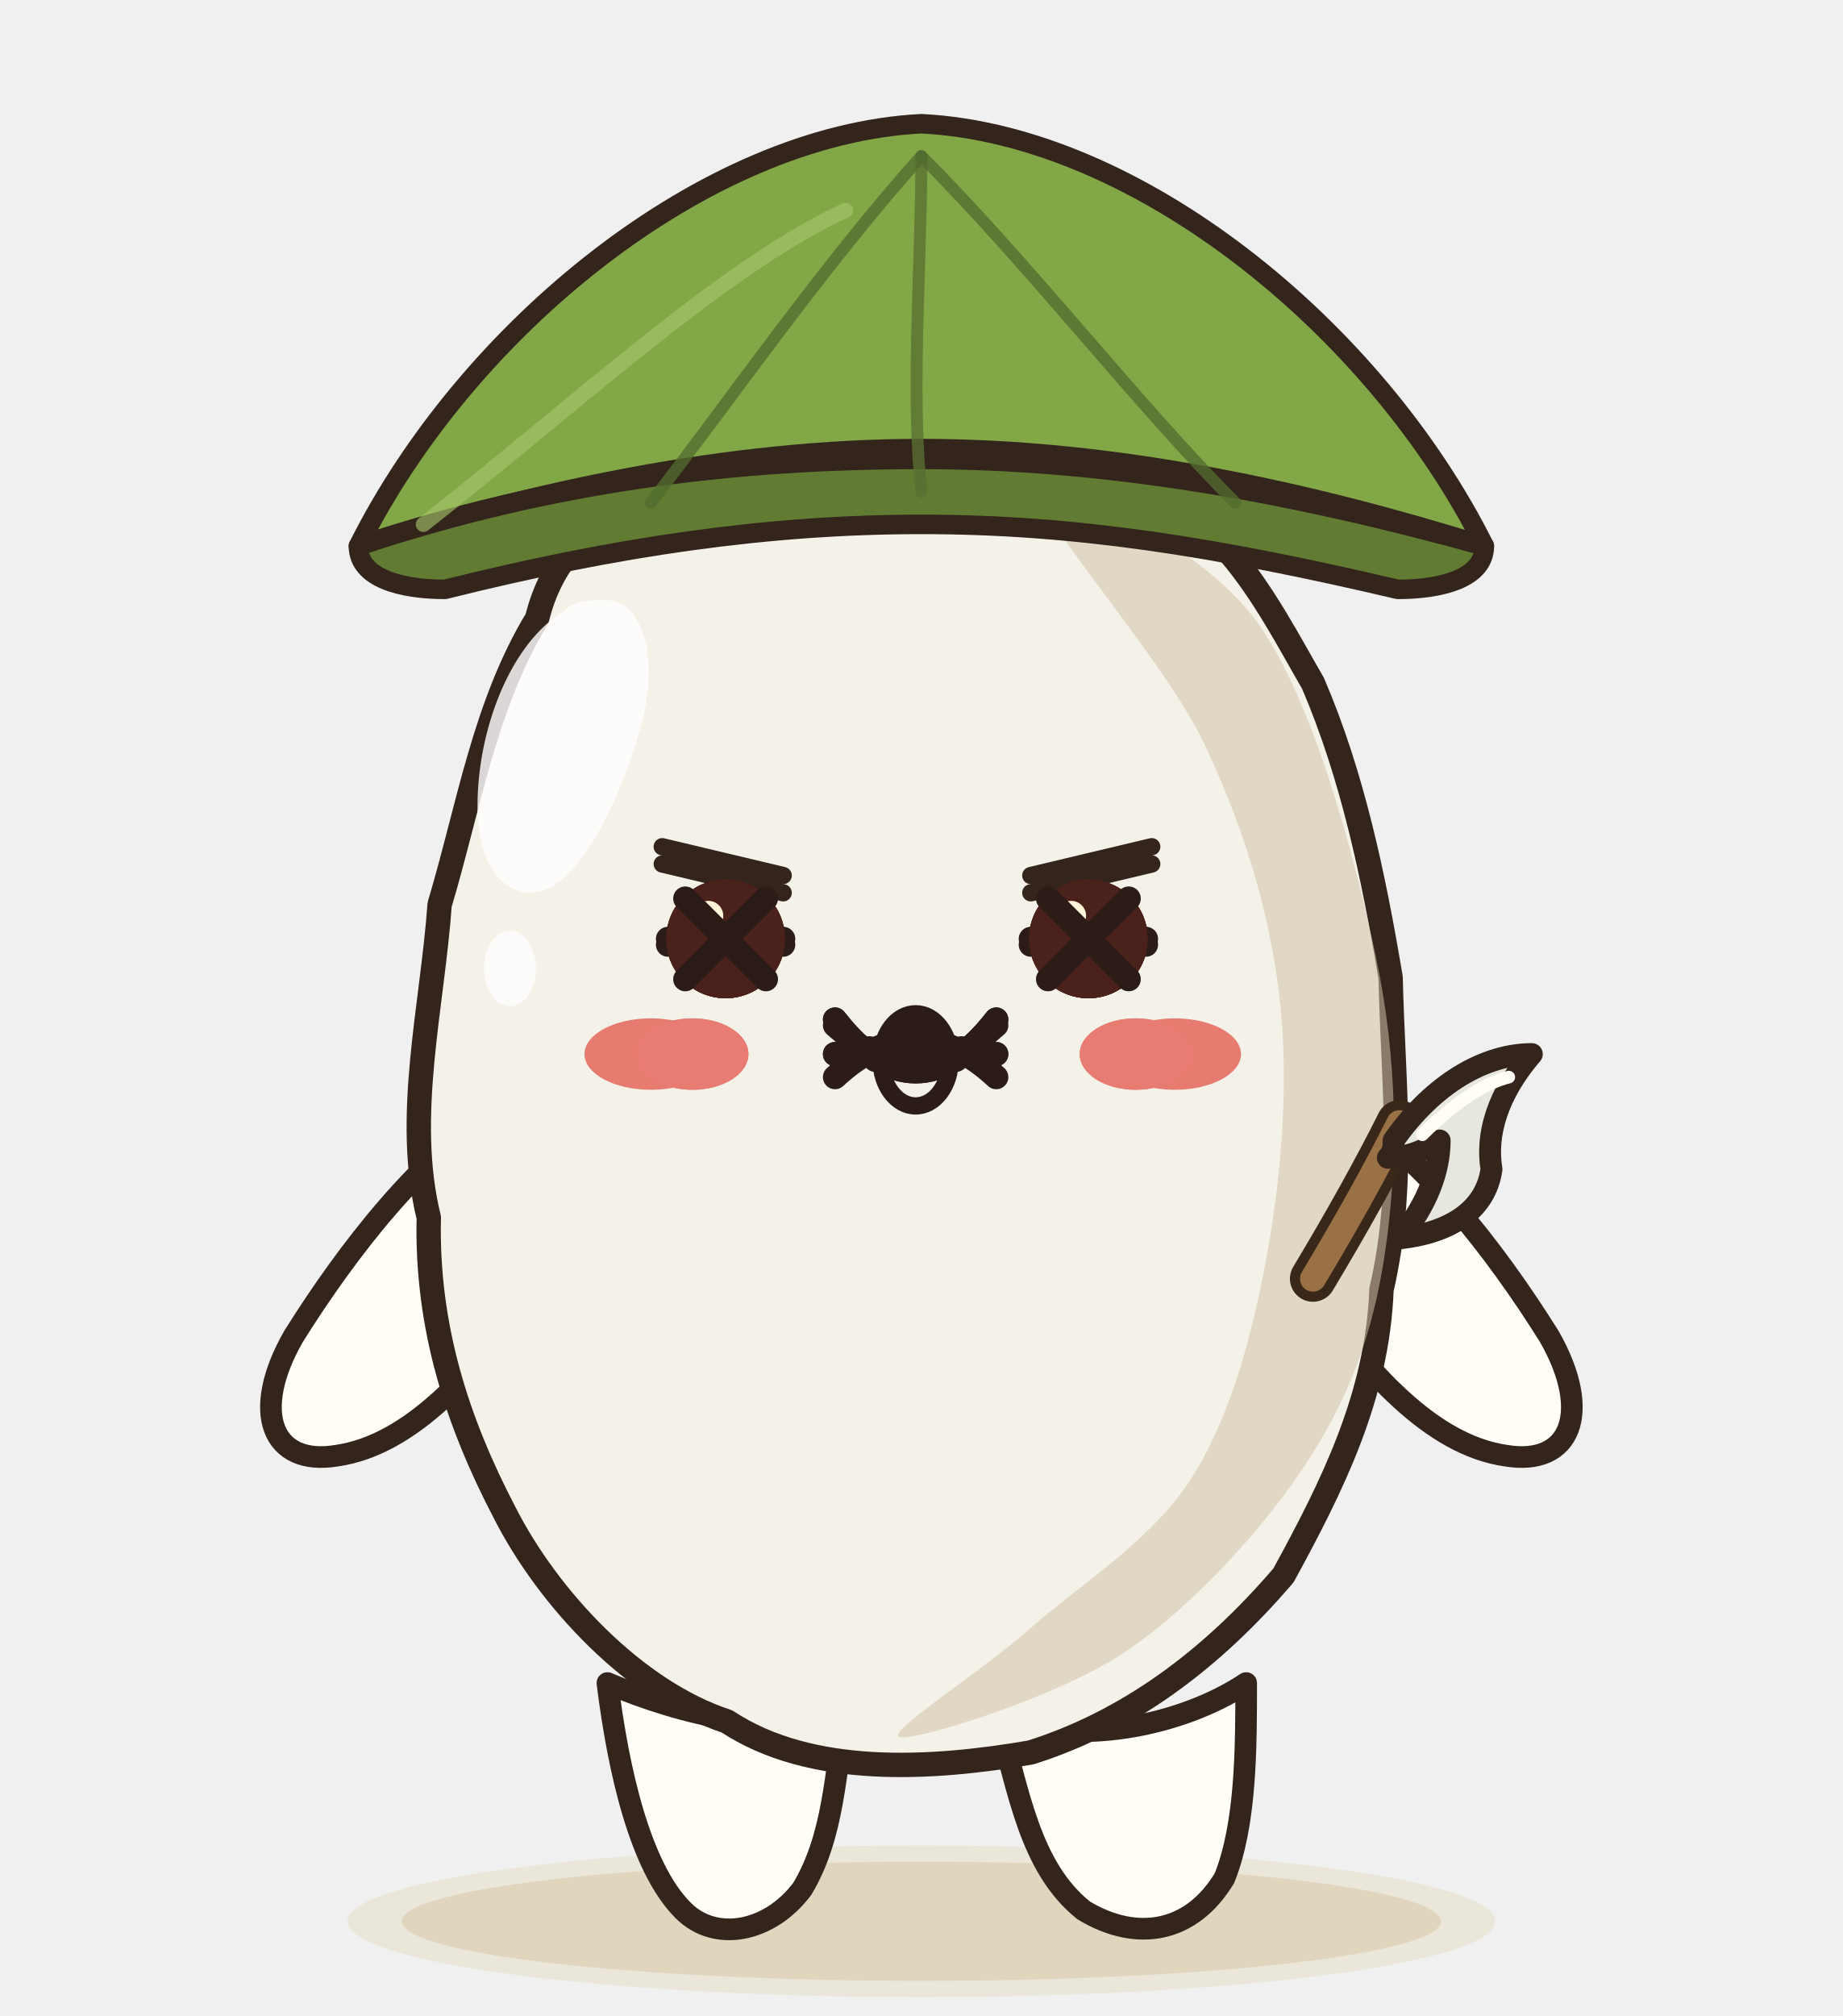
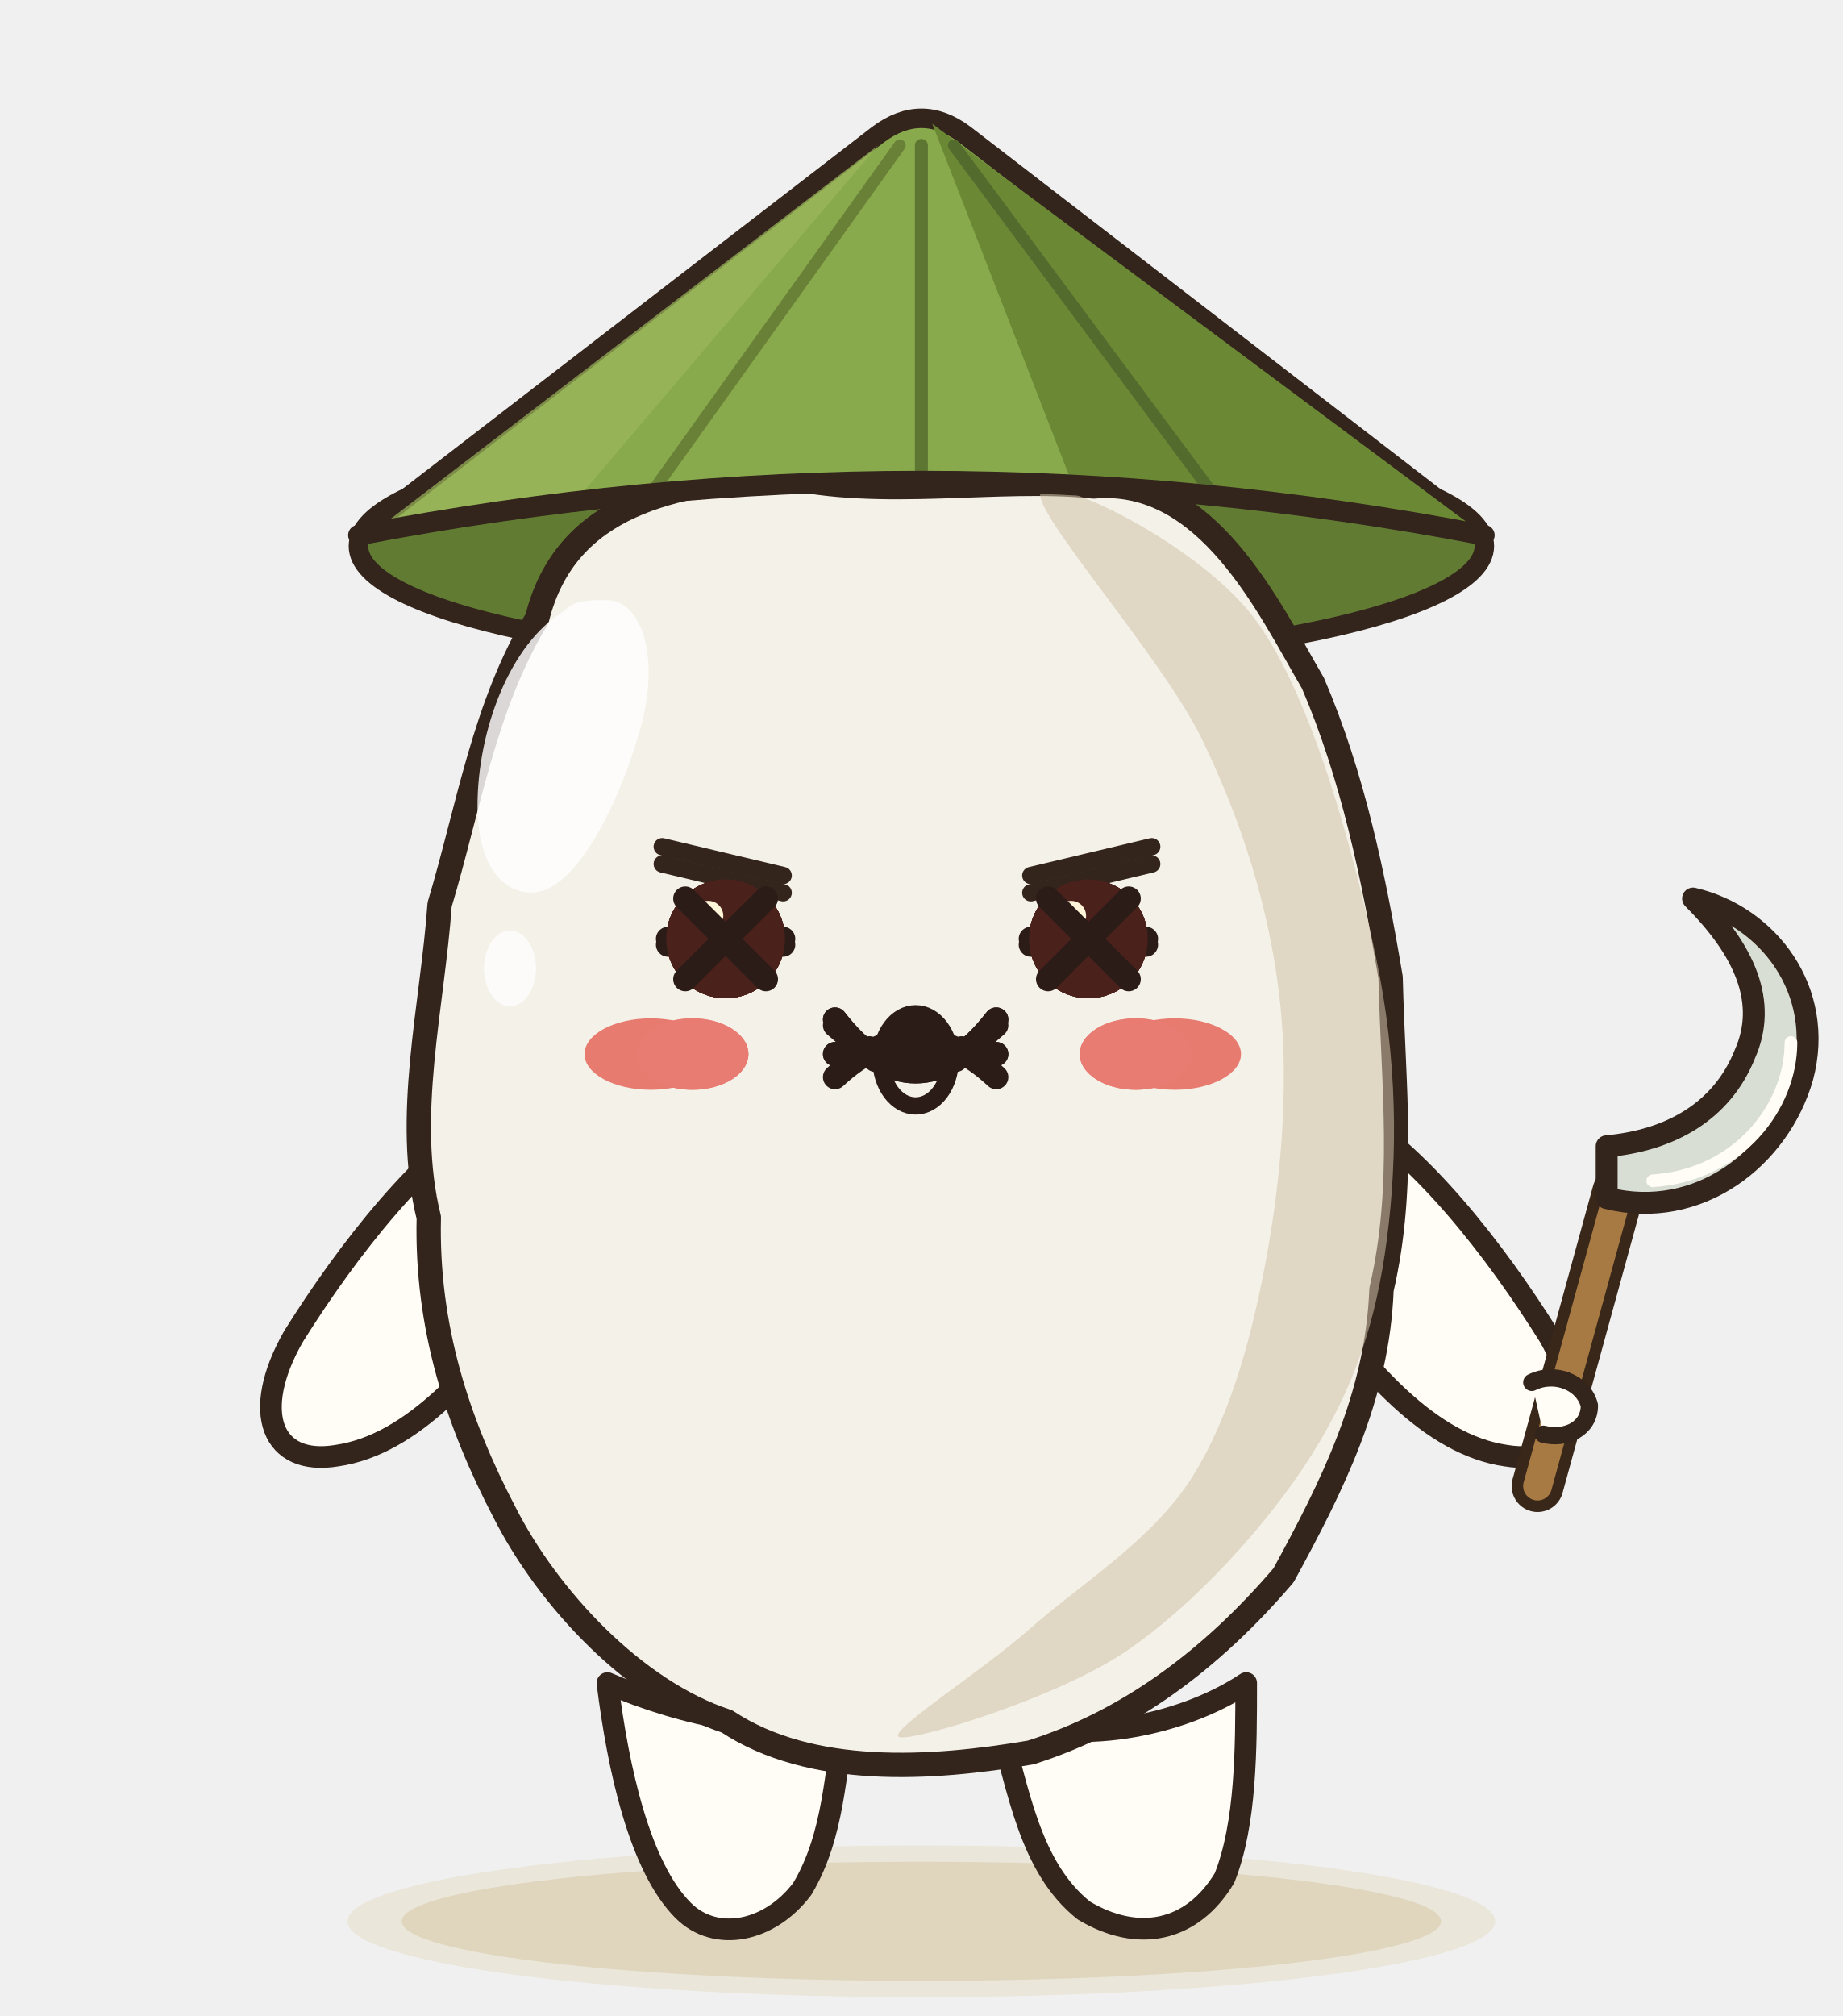
<svg xmlns="http://www.w3.org/2000/svg" width="320" height="350" viewBox="0 0 320 350">
+   <g id="conical-hat-back" transform="matrix(1.88 0 0 1.88 -84.4 -59.36)">
+     <ellipse id="rice-hat-underside" cx="130" cy="82" rx="52" ry="11" fill="#617b32" stroke="#33241c" stroke-width="1.8" />
+   </g>
  <g id="body">
    <g id="rice-source-character" transform="matrix(1.88 0 0 1.88 -84.4 -59.36)">
      <ellipse id="rice-ground-shadow-soft" cx="130" cy="209" rx="53" ry="7" fill="#d5c494" opacity=".24" />
      <ellipse id="rice-ground-shadow" cx="130" cy="209" rx="48" ry="5.5" fill="#c9b481" opacity=".32" />
      <path id="rice-arm-left" d="M91 134 C84 138 77 147 72 155 C68 162 70 167 76 166 C83 165 89 158 94 151 Z" fill="#fffdf6" stroke="#33241c" stroke-width="2" stroke-linejoin="round" />
      <path id="rice-arm-right" d="M169 134 C176 138 183 147 188 155 C192 162 190 167 184 166 C177 165 171 158 166 151 Z" fill="#fffdf6" stroke="#33241c" stroke-width="2" stroke-linejoin="round" />
      <path id="rice-foot-left" d="M101 187 C102 195 104 204 108 208 C111 211 116 210 119 206 C122 201 122 195 123 190 C117 192 108 190 101 187 Z" fill="#fffdf6" stroke="#33241c" stroke-width="2" stroke-linejoin="round" />
      <path id="rice-foot-right" d="M137 190 C139 197 140 204 145 208 C150 211 155 210 158 205 C160 200 160 193 160 187 C154 191 144 193 137 190 Z" fill="#fffdf6" stroke="#33241c" stroke-width="2" stroke-linejoin="round" />
      <path id="rice-body-outline" d="M 117.00 75.50 C 126.16 77.75 137.28 75.56 145.90 76.50 C 156.37 75.55 162.03 87.56 166.17 94.67 C 169.83 103.20 171.76 112.44 173.34 121.84 C 173.58 131.87 174.74 141.01 172.50 150.66 C 172.12 160.55 167.92 168.86 163.45 177.05 C 156.68 184.97 148.97 190.61 140.09 193.41 C 130.87 194.99 119.79 195.66 112.04 190.54 C 103.53 187.75 95.52 179.18 91.50 171.25 C 87.18 162.99 84.26 154.15 84.50 144.01 C 82.20 134.71 84.84 124.50 85.50 115.11 C 88.18 106.18 89.62 96.73 94.50 88.70 C 97.16 77.97 107.37 76.22 117.00 75.50 Z" fill="#f4f1e8" stroke="#33241c" stroke-width="2.25" stroke-linejoin="round" />
      <path id="rice-body-side-shade" d="M 141.00 77.00 C 141.83 75.17 155.83 81.83 161.00 89.00 C 166.17 96.17 170.00 110.50 172.00 120.00 C 174.00 129.50 174.00 138.33 173.00 146.00 C 172.00 153.67 170.00 159.67 166.00 166.00 C 162.00 172.33 155.33 179.67 149.00 184.00 C 142.67 188.33 129.50 192.33 128.00 192.00 C 126.50 191.67 135.50 186.00 140.00 182.00 C 144.50 178.00 151.33 173.83 155.00 168.00 C 158.67 162.17 160.67 154.50 162.00 147.00 C 163.33 139.50 164.00 130.83 163.00 123.00 C 162.00 115.17 159.67 107.67 156.00 100.00 C 152.33 92.33 140.17 78.83 141.00 77.00 Z" fill="#d0c1a7" opacity=".55" />
      <path id="rice-body-highlight-large" d="M97 88 C92 91 89 99 89 106 C89 111 91 114 94 114 C98 114 102 106 104 99 C106 92 104 87 101 87 C99 87 98 87 97 88 Z" fill="#ffffff" opacity=".82" />
      <ellipse id="rice-body-highlight-small" cx="92" cy="121" rx="2.4" ry="3.5" fill="#ffffff" opacity=".74" />
    </g>
    <g id="face-neutral">
      <ellipse id="rice-neutral-blush-left" cx="113" cy="183" rx="11.5" ry="6.2" fill="#e77b70" />
      <ellipse id="rice-neutral-blush-right" cx="204" cy="183" rx="11.5" ry="6.2" fill="#e77b70" />
      <ellipse id="rice-neutral-eye-left" cx="126" cy="163" rx="10.3" ry="10.3" fill="#4b211b" />
      <ellipse id="rice-neutral-eye-right" cx="189" cy="163" rx="10.3" ry="10.3" fill="#4b211b" />
      <path id="rice-neutral-mouth" d="M145 177 Q159 195 173 177" fill="none" stroke="#2c1c18" stroke-width="4.2" stroke-linecap="round" />
    </g>
    <g id="face-happy">
      <path id="rice-happy-eye-left" d="M116 164 Q126 151 136 164" fill="none" stroke="#2c1c18" stroke-width="4.2" stroke-linecap="round" />
      <path id="rice-happy-eye-right" d="M179 164 Q189 151 199 164" fill="none" stroke="#2c1c18" stroke-width="4.2" stroke-linecap="round" />
      <path id="rice-happy-mouth" d="M145 177 Q159 195 173 177" fill="none" stroke="#2c1c18" stroke-width="4.2" stroke-linecap="round" />
      <ellipse id="rice-happy-blush-left" transform="translate(160 0) scale(.846 1) translate(-160 0)" cx="113" cy="183" rx="11.5" ry="6.2" fill="#e97c72" />
      <ellipse id="rice-happy-blush-right" transform="translate(160 0) scale(.846 1) translate(-160 0)" cx="204" cy="183" rx="11.5" ry="6.2" fill="#e97c72" />
    </g>
    <g id="face-focused">
      <ellipse id="rice-focused-eye-left" cx="126" cy="163" rx="10.3" ry="10.3" fill="#4b211b" />
      <ellipse id="rice-focused-eye-right" cx="189" cy="163" rx="10.3" ry="10.3" fill="#4b211b" />
      <path id="rice-focused-brows" d="M115 147 L136 152 M179 152 L200 147" fill="none" stroke="#33241c" stroke-width="3" stroke-linecap="round" />
      <path id="rice-focused-mouth" d="M145 183 L173 183" fill="none" stroke="#2c1c18" stroke-width="4.2" stroke-linecap="round" />
    </g>
    <g id="face-attack">
      <ellipse id="rice-attack-eye-left" cx="126" cy="163" rx="10.3" ry="10.3" fill="#4b211b" />
      <ellipse id="rice-attack-eye-right" cx="189" cy="163" rx="10.3" ry="10.3" fill="#4b211b" />
      <path id="rice-attack-brows" d="M115 150 L136 155 M179 155 L200 150" fill="none" stroke="#33241c" stroke-width="3" stroke-linecap="round" />
      <path id="rice-attack-mouth" d="M145 178 L152 184 L159 178 L166 184 L173 178" fill="none" stroke="#2c1c18" stroke-width="4.2" stroke-linecap="round" stroke-linejoin="round" />
    </g>
    <g id="face-surprised">
      <ellipse id="rice-surprised-eye-left" cx="126" cy="163" rx="10.3" ry="10.3" fill="#4b211b" />
      <ellipse id="rice-surprised-eye-right" cx="189" cy="163" rx="10.3" ry="10.3" fill="#4b211b" />
      <ellipse id="rice-surprised-mouth" cx="159" cy="184" rx="6" ry="8" fill="none" stroke="#2c1c18" stroke-width="3" />
    </g>
    <g id="face-hurt">
      <path id="rice-hurt-eye-left" d="M116 163 L136 163" fill="none" stroke="#2c1c18" stroke-width="4.2" stroke-linecap="round" />
      <path id="rice-hurt-eye-right" d="M179 163 L199 163" fill="none" stroke="#2c1c18" stroke-width="4.2" stroke-linecap="round" />
      <path id="rice-hurt-mouth" d="M145 187 Q159 174 173 187" fill="none" stroke="#2c1c18" stroke-width="4.2" stroke-linecap="round" />
      <ellipse id="rice-hurt-blush-left" transform="translate(160 0) scale(.846 1) translate(-160 0)" cx="113" cy="183" rx="11.5" ry="6.2" fill="#e97c72" />
      <ellipse id="rice-hurt-blush-right" transform="translate(160 0) scale(.846 1) translate(-160 0)" cx="204" cy="183" rx="11.5" ry="6.2" fill="#e97c72" />
    </g>
    <g id="face-hungry">
      <circle id="rice-hungry-eye-left" cx="126" cy="163" r="10.3" fill="#4b211b" />
      <circle id="rice-hungry-eye-right" cx="189" cy="163" r="10.3" fill="#4b211b" />
      <circle id="rice-hungry-glint-left" cx="123" cy="159" r="2.6" fill="#fff5d8" />
      <circle id="rice-hungry-glint-right" cx="186" cy="159" r="2.6" fill="#fff5d8" />
      <path id="rice-hungry-mouth" d="M151 182 Q159 189 167 182" fill="none" stroke="#2c1c18" stroke-width="4.2" stroke-linecap="round" />
    </g>
    <g id="face-dead">
      <path id="rice-dead-eyes" d="M119 156 L133 170 M133 156 L119 170 M182 156 L196 170 M196 156 L182 170" fill="none" stroke="#2c1c18" stroke-width="4.2" stroke-linecap="round" />
      <path id="rice-dead-mouth" d="M145 183 L173 183" fill="none" stroke="#2c1c18" stroke-width="4.2" stroke-linecap="round" />
    </g>
  </g>
  <g id="conical-hat" transform="matrix(1.88 0 0 1.88 -84.4 -59.36)">
-     <path id="rice-hat-crown" d="M78 82 C88 62 110 44 130 43 C150 44 172 62 182 82 C166 77 148 73 130 73 C112 73 94 77 78 82 Z" fill="#82a747" stroke="#33241c" stroke-width="1.8" stroke-linejoin="round" />
-     <path id="rice-hat-brim" d="M78 82 C96 76 113 74 130 74 C147 74 164 77 182 82 C182 85 178 86 174 86 C157 82 144 80 130 80 C116 80 102 82 86 86 C82 86 78 85 78 82 Z" fill="#617b32" stroke="#33241c" stroke-width="1.8" stroke-linejoin="round" />
-     <path id="rice-hat-center-seam" d="M130 46 C130 56 129 68 130 77" fill="none" stroke="#596f31" stroke-width="1.1" stroke-linecap="round" opacity=".78" />
-     <path id="rice-hat-left-seam" d="M105 78 C112 69 121 56 130 46" fill="none" stroke="#526b2e" stroke-width="1.1" stroke-linecap="round" opacity=".78" />
-     <path id="rice-hat-right-seam" d="M130 46 C140 56 150 69 159 78" fill="none" stroke="#526b2e" stroke-width="1.1" stroke-linecap="round" opacity=".78" />
-     <path id="rice-hat-soft-highlight" d="M84 80 C98 69 112 56 123 51" fill="none" stroke="#a9c66b" stroke-width="1.4" stroke-linecap="round" opacity=".62" />
+     <path id="rice-hat-crown" d="M78 81 L126 44 Q130 41 134 44 L182 81 Q130 71 78 81 Z" fill="#89aa4c" stroke="#33241c" stroke-width="1.8" stroke-linejoin="round" />
+     <path id="rice-hat-right-plane" d="M131 43 L182 81 Q163 77 144 76.4 Z" fill="#6b8835" />
+     <path id="rice-hat-left-plane" d="M126 45 L98 77.9 Q87 79.2 79 81 Z" fill="#9bb85b" opacity=".7" />
+     <path id="rice-hat-center-seam" d="M130 45 L130 76" fill="none" stroke="#5d7631" stroke-width="1.2" stroke-linecap="round" />
+     <path id="rice-hat-left-seam" d="M128 45 L105 77.2" fill="none" stroke="#698137" stroke-width="1.1" stroke-linecap="round" />
+     <path id="rice-hat-right-seam" d="M133 45 L157 77.3" fill="none" stroke="#536b2d" stroke-width="1.1" stroke-linecap="round" />
+     <path id="rice-hat-front-rim" d="M78 81 Q130 71 182 81" fill="none" stroke="#33241c" stroke-width="1.9" stroke-linecap="round" />
  </g>
  <g id="sickle">
-     <path id="rice-sickle-handle-outline" d="M228 222 C234 212 239 203 243 195" fill="none" stroke="#39271a" stroke-width="8" stroke-linecap="round" />
-     <path id="rice-sickle-handle-wood" d="M228 222 C234 212 239 203 243 195" fill="none" stroke="#9a7045" stroke-width="4.5" stroke-linecap="round" />
-     <path id="rice-sickle-blade" d="M242 198 C249 188 258 183 266 183 C260 190 258 197 259 203 C258 210 252 214 243 215 C248 209 250 203 250 198 C247 200 244 201 241 201 C242 200 242 199 242 198 Z" fill="#e6e7df" stroke="#33241c" stroke-width="3.8" stroke-linejoin="round" />
-     <path id="rice-sickle-blade-glint" d="M247 197 C253 191 258 188 262 187" fill="none" stroke="#fffdf5" stroke-width="2.2" stroke-linecap="round" />
+     <path id="rice-sickle-handle-outline" d="M267 258 L281 207" fill="none" stroke="#39271a" stroke-width="9" stroke-linecap="round" />
+     <path id="rice-sickle-handle-wood" d="M267 258 L281 207" fill="none" stroke="#a77a43" stroke-width="5" stroke-linecap="round" />
+     <path id="rice-sickle-blade" d="M279 208 C295 212 309 201 313 187 C317 172 307 159 294 156 C303 165 307 174 303 183 C299 193 290 198 279 199 Z" fill="#d9ded4" stroke="#33241c" stroke-width="3.8" stroke-linejoin="round" />
+     <path id="rice-sickle-blade-glint" d="M287 205 C302 204 311 192 311 181" fill="none" stroke="#fffdf5" stroke-width="2.2" stroke-linecap="round" />
+     <path id="rice-sickle-grip-thumb" d="M266 240 C270 238 275 240 276 244 C276 248 272 250 268 249" fill="#fffdf6" stroke="#33241c" stroke-width="3" stroke-linecap="round" stroke-linejoin="round" />
  </g>
</svg>
